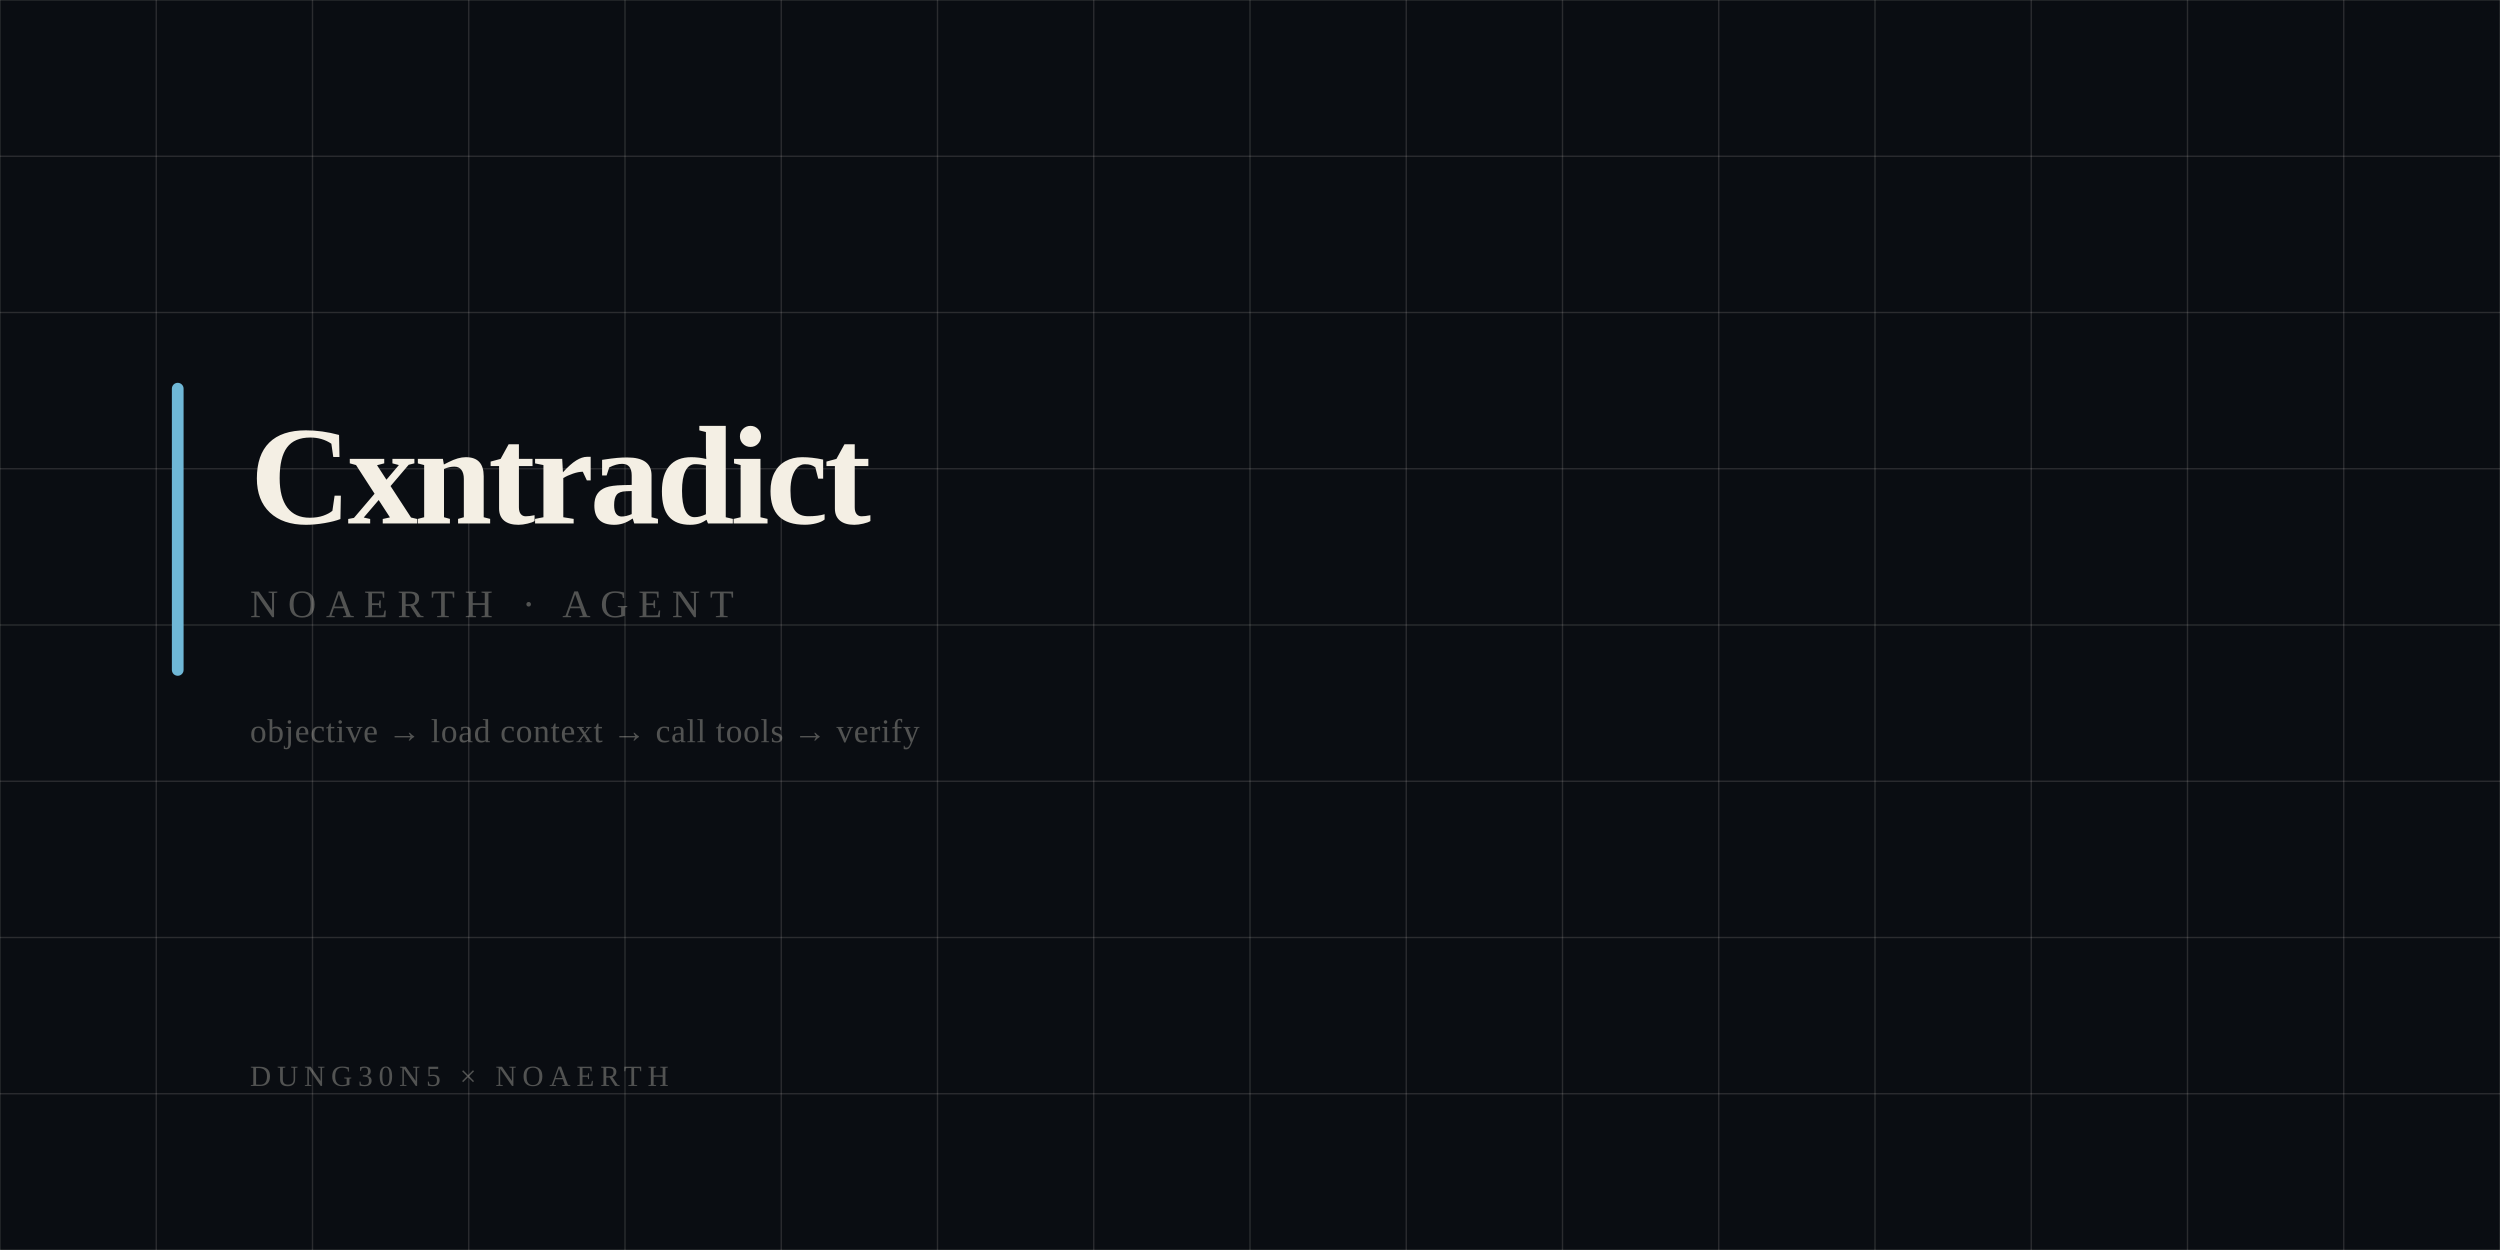
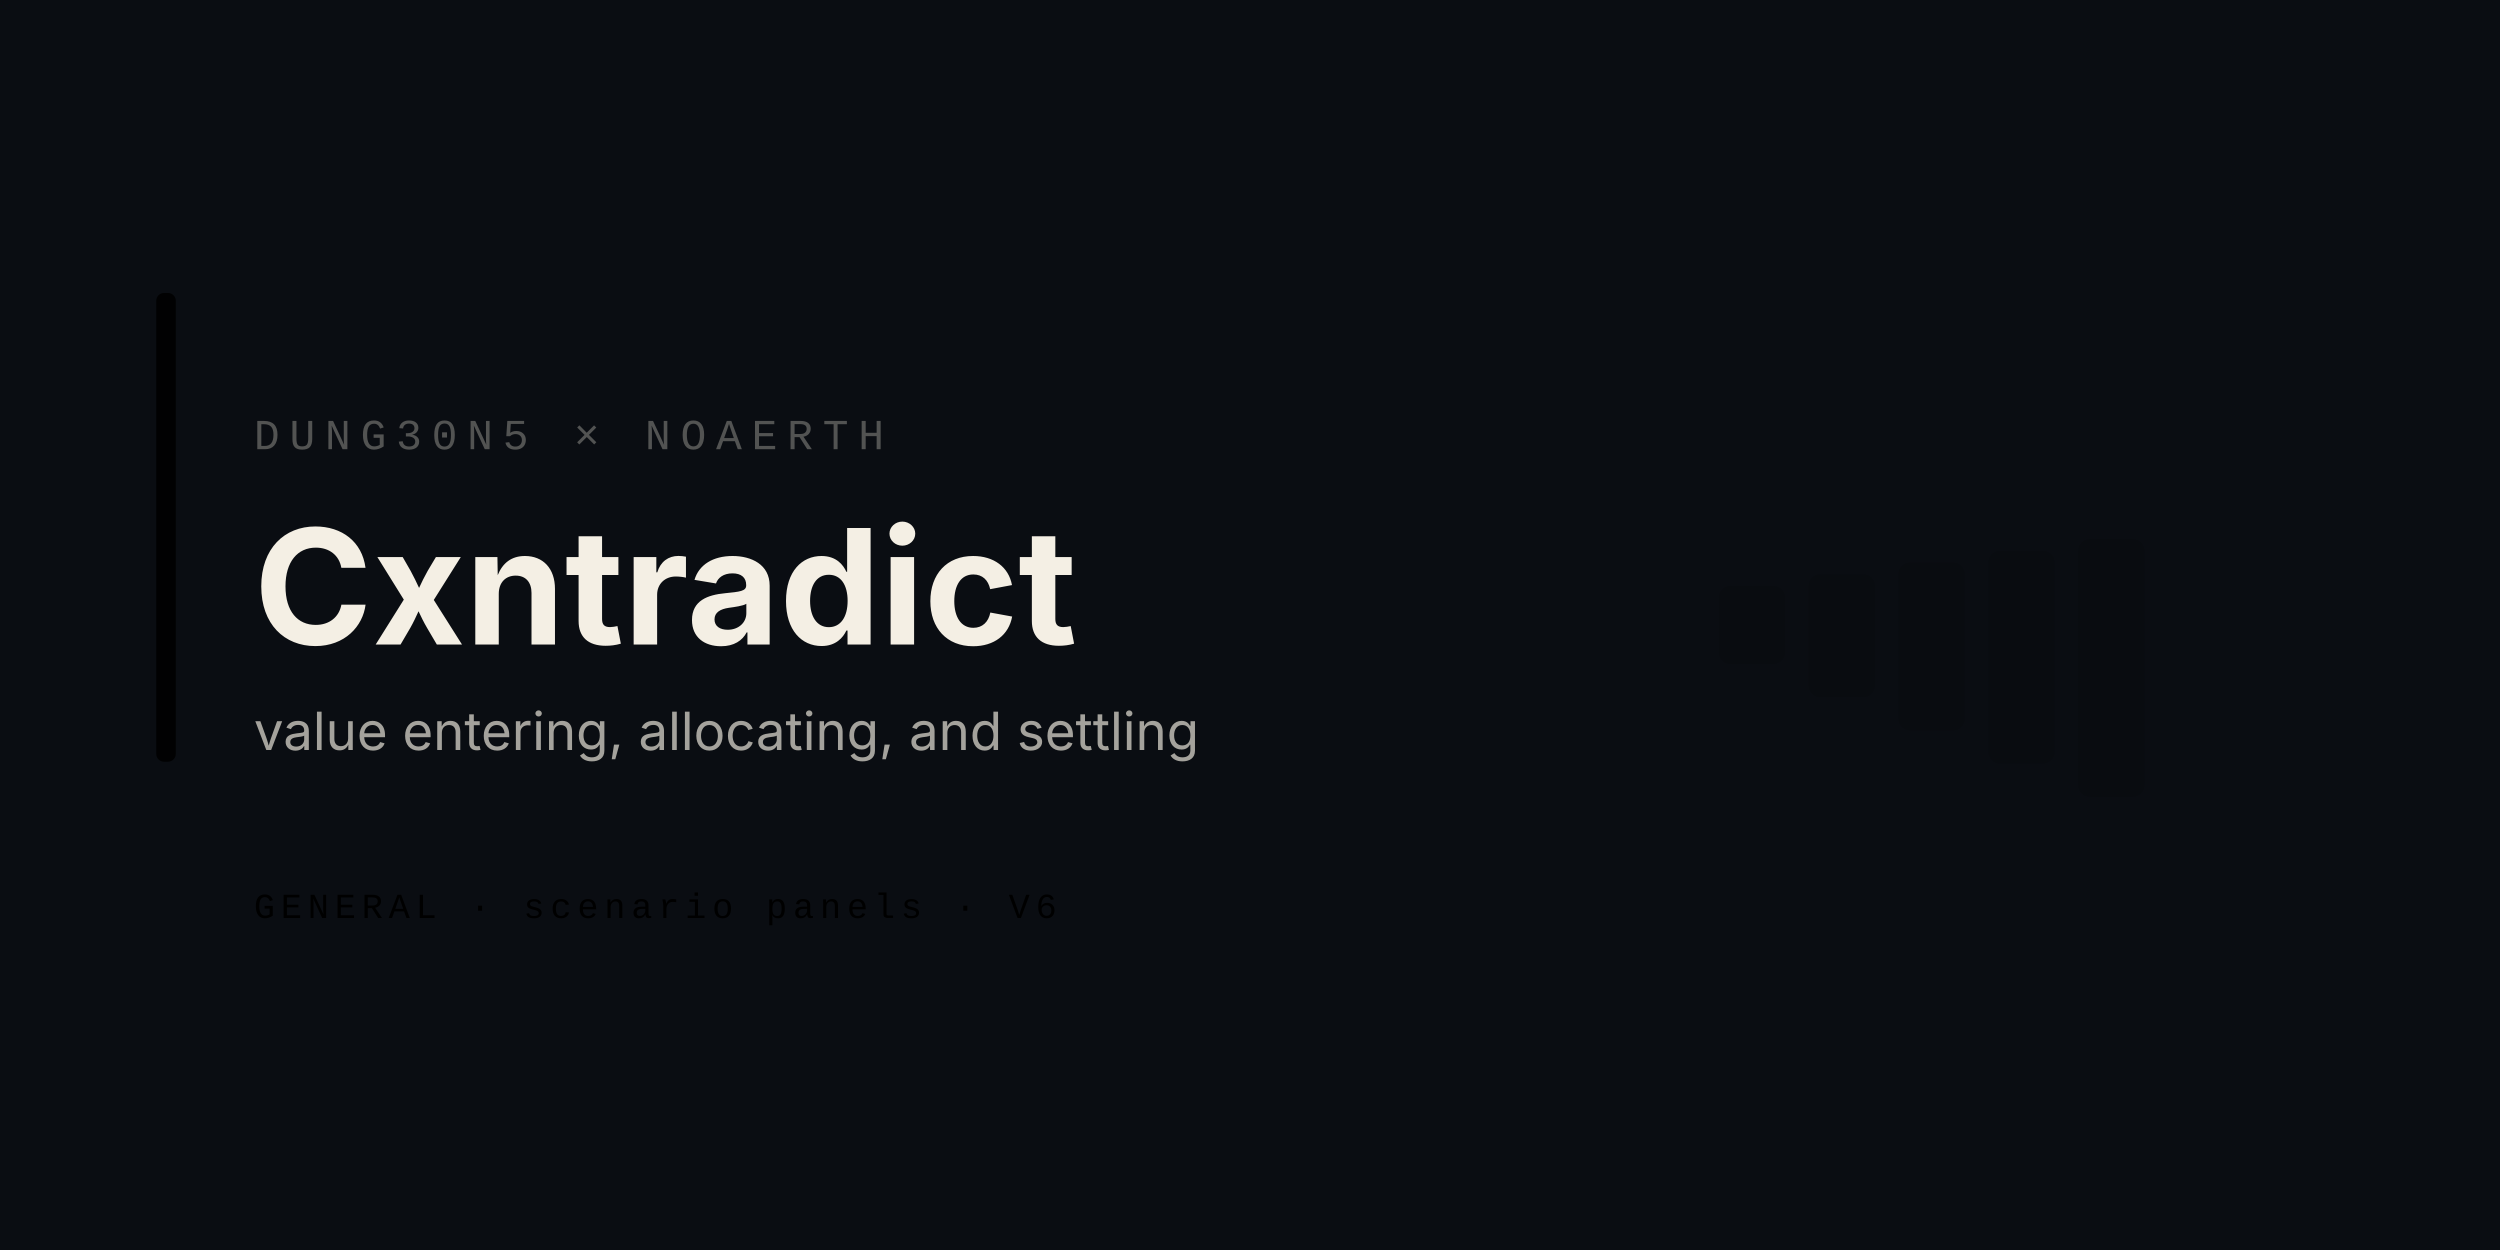
- <svg xmlns="http://www.w3.org/2000/svg" viewBox="0 0 1280 640" width="1280" height="640" role="img" aria-label="Cxntradict — NOAERTH project card.">
+ <svg xmlns="http://www.w3.org/2000/svg" viewBox="0 0 1280 640" width="1280" height="640" role="img" aria-label="Cxntradict project card">
  <rect width="1280" height="640" fill="#0a0d12" />
-   <line x1="0" y1="0" x2="0" y2="640" stroke="#f4efe424" stroke-width="0.7" />
-   <line x1="80" y1="0" x2="80" y2="640" stroke="#f4efe424" stroke-width="0.7" />
-   <line x1="160" y1="0" x2="160" y2="640" stroke="#f4efe424" stroke-width="0.7" />
-   <line x1="240" y1="0" x2="240" y2="640" stroke="#f4efe424" stroke-width="0.7" />
-   <line x1="320" y1="0" x2="320" y2="640" stroke="#f4efe424" stroke-width="0.7" />
-   <line x1="400" y1="0" x2="400" y2="640" stroke="#f4efe424" stroke-width="0.7" />
-   <line x1="480" y1="0" x2="480" y2="640" stroke="#f4efe424" stroke-width="0.7" />
-   <line x1="560" y1="0" x2="560" y2="640" stroke="#f4efe424" stroke-width="0.7" />
-   <line x1="640" y1="0" x2="640" y2="640" stroke="#f4efe424" stroke-width="0.7" />
-   <line x1="720" y1="0" x2="720" y2="640" stroke="#f4efe424" stroke-width="0.7" />
-   <line x1="800" y1="0" x2="800" y2="640" stroke="#f4efe424" stroke-width="0.7" />
-   <line x1="880" y1="0" x2="880" y2="640" stroke="#f4efe424" stroke-width="0.7" />
-   <line x1="960" y1="0" x2="960" y2="640" stroke="#f4efe424" stroke-width="0.7" />
-   <line x1="1040" y1="0" x2="1040" y2="640" stroke="#f4efe424" stroke-width="0.7" />
-   <line x1="1120" y1="0" x2="1120" y2="640" stroke="#f4efe424" stroke-width="0.7" />
-   <line x1="1200" y1="0" x2="1200" y2="640" stroke="#f4efe424" stroke-width="0.7" />
-   <line x1="1280" y1="0" x2="1280" y2="640" stroke="#f4efe424" stroke-width="0.7" />
-   <line x1="0" y1="0" x2="1280" y2="0" stroke="#f4efe424" stroke-width="0.7" />
-   <line x1="0" y1="80" x2="1280" y2="80" stroke="#f4efe424" stroke-width="0.7" />
-   <line x1="0" y1="160" x2="1280" y2="160" stroke="#f4efe424" stroke-width="0.7" />
-   <line x1="0" y1="240" x2="1280" y2="240" stroke="#f4efe424" stroke-width="0.7" />
-   <line x1="0" y1="320" x2="1280" y2="320" stroke="#f4efe424" stroke-width="0.7" />
-   <line x1="0" y1="400" x2="1280" y2="400" stroke="#f4efe424" stroke-width="0.7" />
-   <line x1="0" y1="480" x2="1280" y2="480" stroke="#f4efe424" stroke-width="0.7" />
-   <line x1="0" y1="560" x2="1280" y2="560" stroke="#f4efe424" stroke-width="0.7" />
-   <line x1="0" y1="640" x2="1280" y2="640" stroke="#f4efe424" stroke-width="0.7" />
-   <rect x="88" y="196" width="6" height="150" rx="3" fill="#6fb7d6" />
-   <text x="128" y="268" fill="#f4efe4" font-size="72" font-weight="680" letter-spacing="-2">Cxntradict</text>
-   <text x="128" y="316" fill="#f4efe44f" font-size="20" letter-spacing="5">NOAERTH · AGENT</text>
-   <text x="128" y="380" fill="#f4efe44f" font-size="17" letter-spacing="0.4">objective → load context → call tools → verify</text>
-   <text x="128" y="556" fill="#f4efe44f" font-size="15" letter-spacing="3">DUNG30N5 × NOAERTH</text>
+   <rect x="880" y="300" width="34" height="40" rx="6" fill="amber" fill-opacity="0.10" stroke="amber" stroke-width="1.1" stroke-opacity="0.45" />
+   <rect x="926" y="294" width="34" height="63" rx="6" fill="amber" fill-opacity="0.10" stroke="amber" stroke-width="1.1" stroke-opacity="0.45" />
+   <rect x="972" y="288" width="34" height="86" rx="6" fill="amber" fill-opacity="0.10" stroke="amber" stroke-width="1.1" stroke-opacity="0.45" />
+   <rect x="1018" y="282" width="34" height="109" rx="6" fill="amber" fill-opacity="0.10" stroke="amber" stroke-width="1.1" stroke-opacity="0.45" />
+   <rect x="1064" y="276" width="34" height="132" rx="6" fill="amber" fill-opacity="0.10" stroke="amber" stroke-width="1.1" stroke-opacity="0.45" />
+   <rect x="80" y="150" width="10" height="240" rx="4" fill="amber" opacity="0.9" />
+   <text x="130" y="230" font-family="ui-monospace, SFMono-Regular, Menlo, Monaco, Consolas, 'Liberation Mono', monospace" font-size="22" letter-spacing="5" fill="#f4efe44f">DUNG30N5 × NOAERTH</text>
+   <text x="130" y="330" font-family="-apple-system, BlinkMacSystemFont, 'Segoe UI', Inter, Helvetica, Arial, sans-serif" font-size="82" font-weight="700" fill="#f4efe4">Cxntradict</text>
+   <text x="130" y="384" font-family="-apple-system, BlinkMacSystemFont, 'Segoe UI', Inter, Helvetica, Arial, sans-serif" font-size="27" fill="#f4efe4a8">value entering, allocating, and settling</text>
+   <text x="130" y="470" font-family="ui-monospace, SFMono-Regular, Menlo, Monaco, Consolas, 'Liberation Mono', monospace" font-size="18" fill="amber" letter-spacing="3">GENERAL · scenario panels · V6</text>
</svg>
